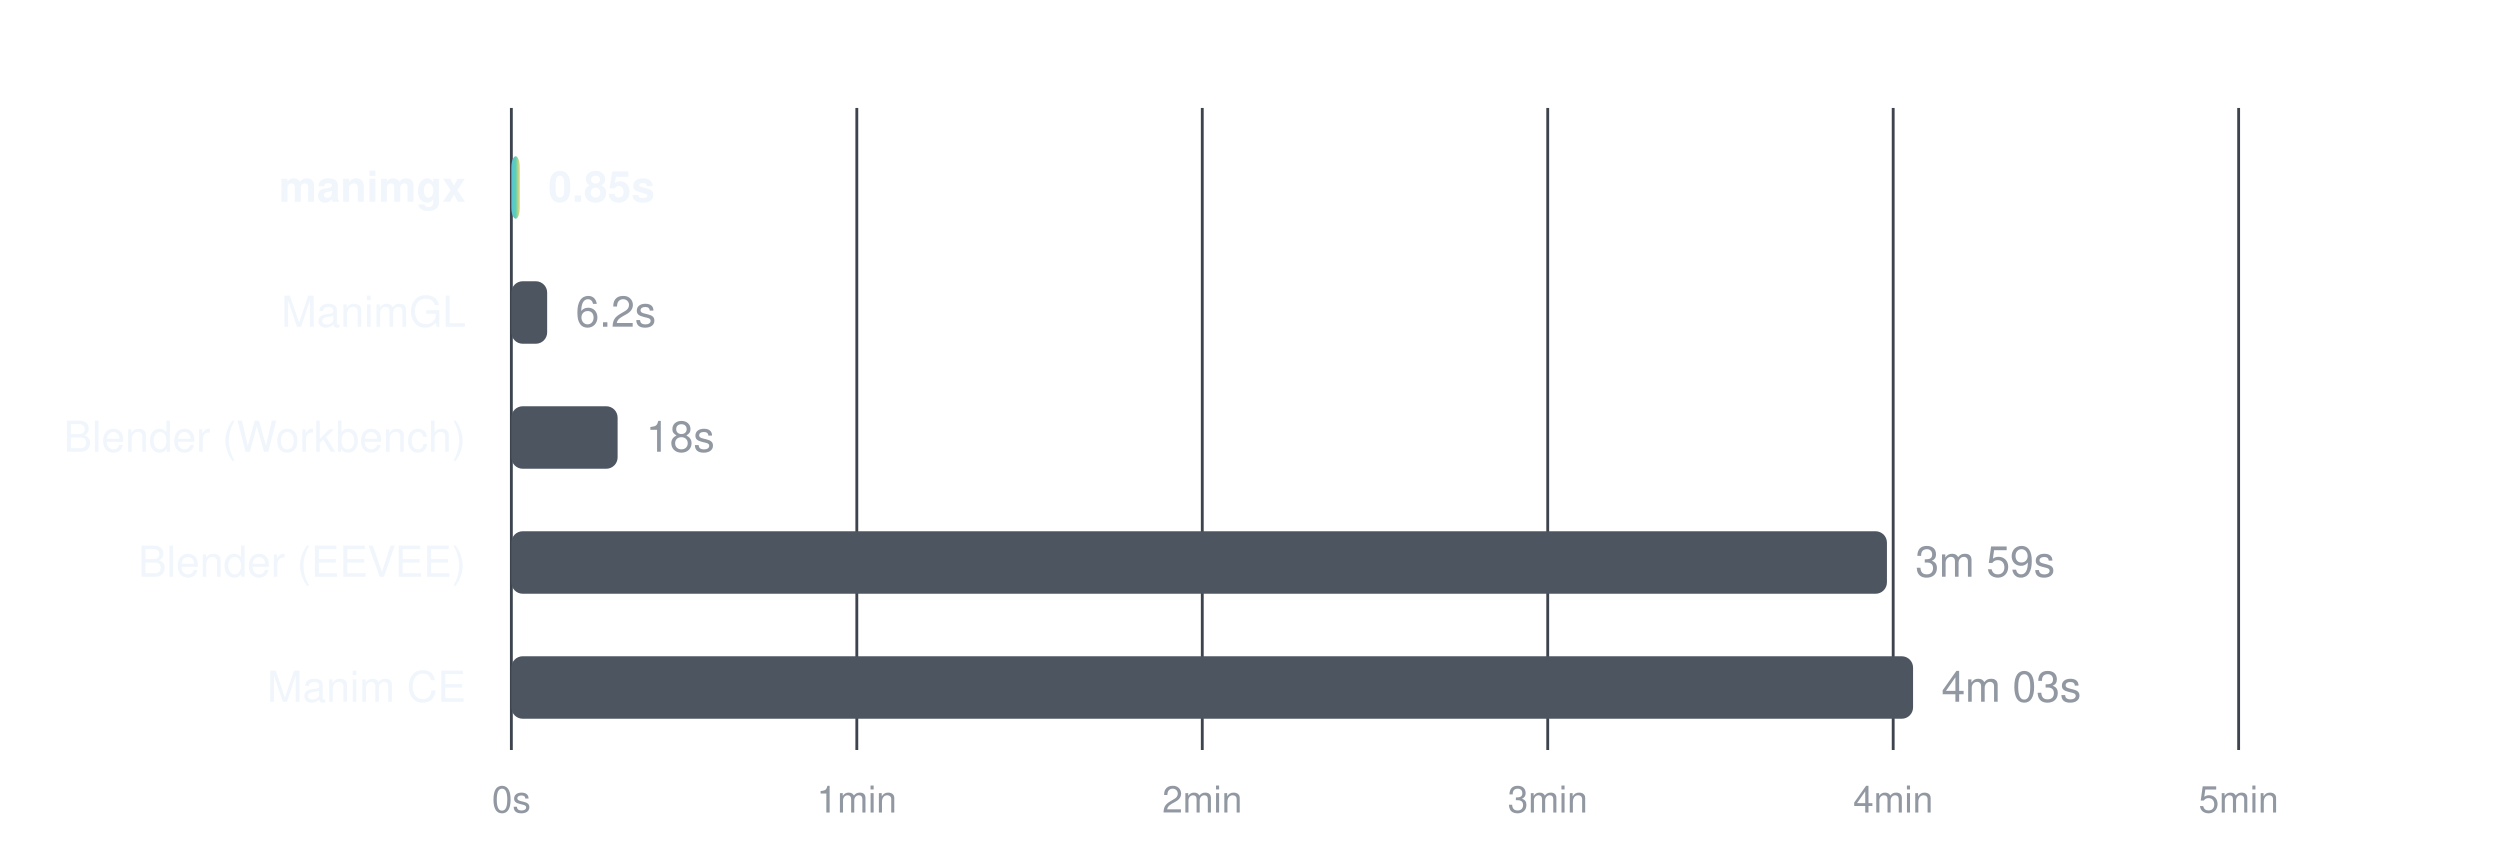
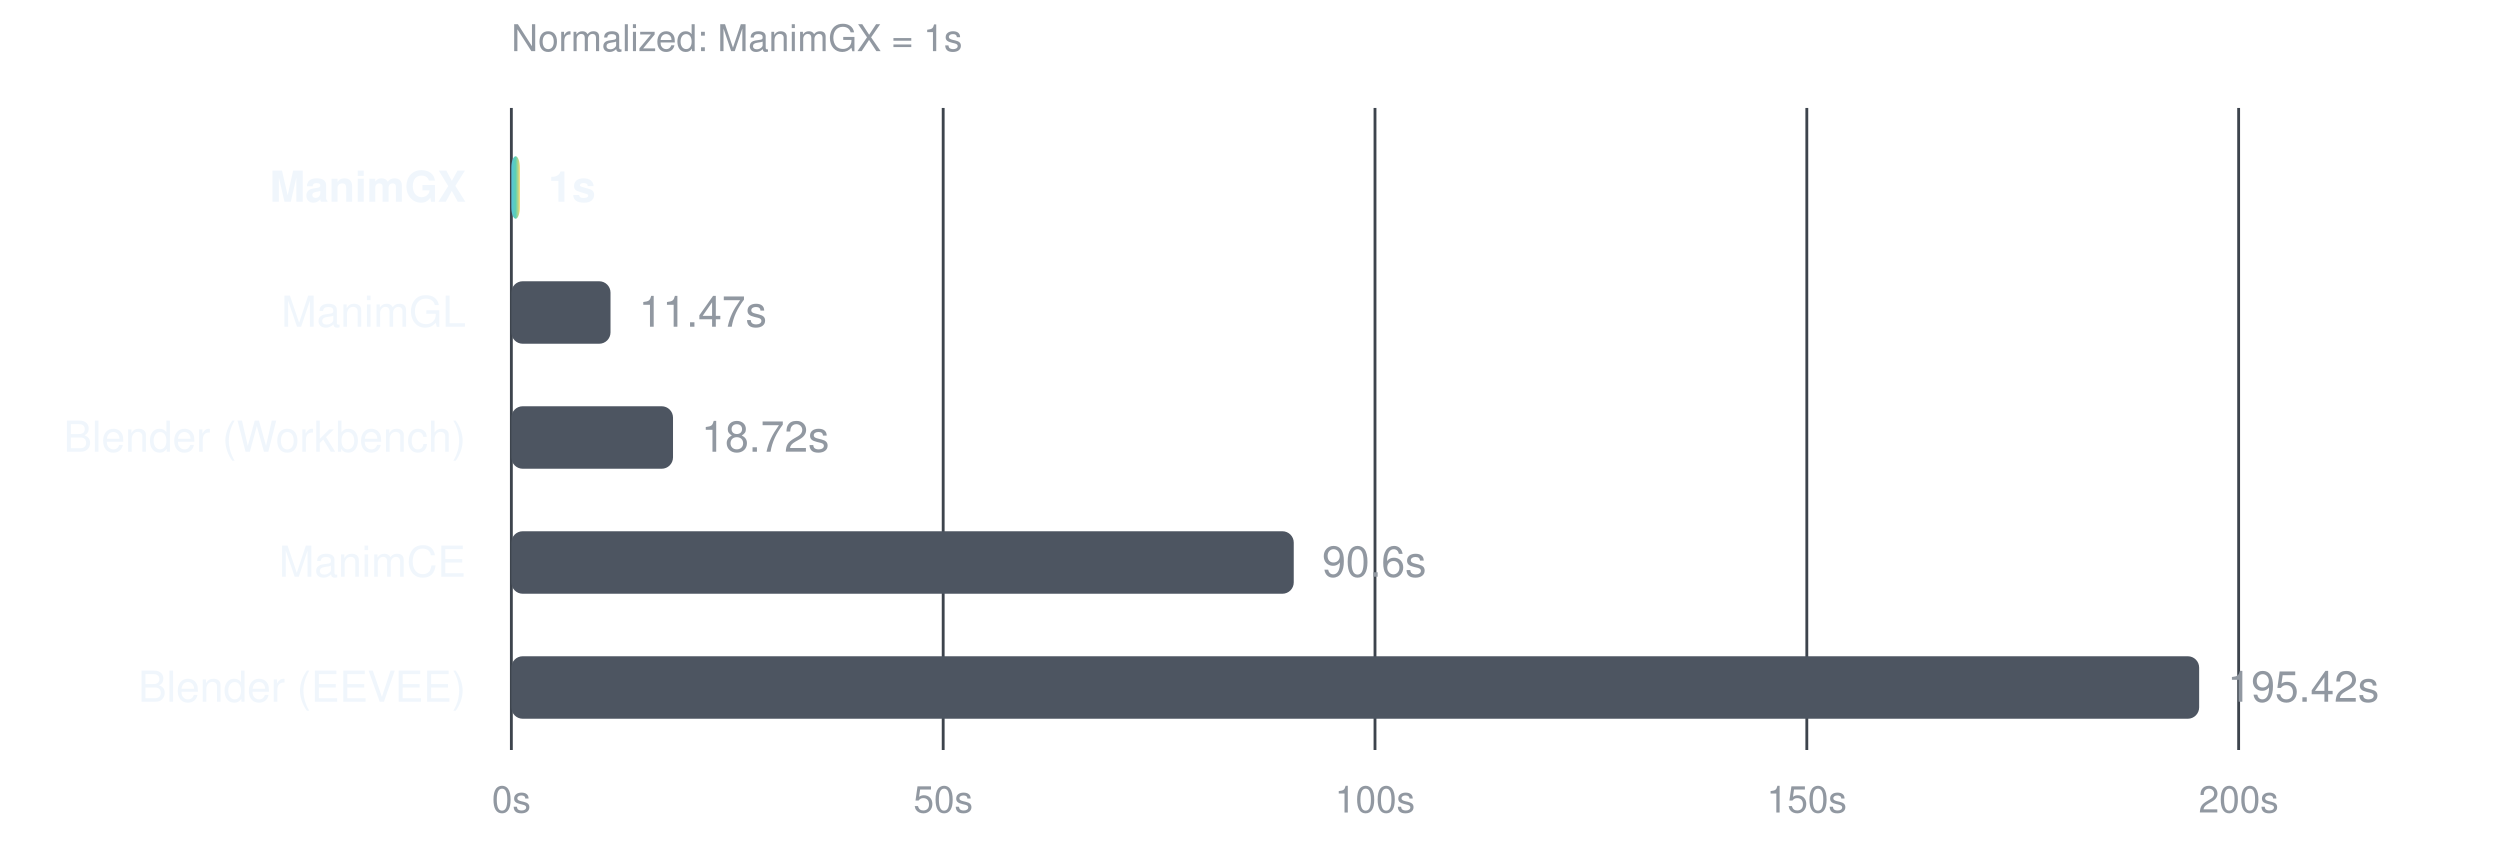
<svg xmlns="http://www.w3.org/2000/svg" width="880" height="298" viewBox="0 0 880 298" font-family="-apple-system, BlinkMacSystemFont, 'Segoe UI', Helvetica, Arial, sans-serif" font-size="15">
-   <style>.bar{transform-box:fill-box;transform-origin:0 50%;animation:13.950s linear infinite}.done{animation:13.950s step-end infinite}@media (prefers-reduced-motion:reduce){.bar,.done,.clock{animation:none}.clock{opacity:0}}@keyframes b0{0%{transform:scaleX(0)}0.358%{transform:scaleX(0.0588)}0.717%{transform:scaleX(0.1176)}1.075%{transform:scaleX(0.1765)}1.434%{transform:scaleX(0.2353)}1.792%{transform:scaleX(0.2941)}2.151%{transform:scaleX(0.3529)}2.509%{transform:scaleX(0.4118)}2.867%{transform:scaleX(0.4706)}3.226%{transform:scaleX(0.5294)}3.584%{transform:scaleX(0.5882)}3.943%{transform:scaleX(0.6471)}4.301%{transform:scaleX(0.7059)}4.659%{transform:scaleX(0.7647)}5.018%{transform:scaleX(0.8235)}5.376%{transform:scaleX(0.8824)}5.735%{transform:scaleX(0.9412)}6.093%{transform:scaleX(1)}6.093%{transform:scaleX(1)}97.133%{transform:scaleX(1)}100%{transform:scaleX(0)}}#b0{animation-name:b0}@keyframes t0{0%{opacity:0}6.093%{opacity:1}97.133%{opacity:0}}#t0{animation-name:t0}@keyframes b1{0%{transform:scaleX(0)}0.358%{transform:scaleX(0.0081)}0.717%{transform:scaleX(0.0161)}1.075%{transform:scaleX(0.0242)}1.434%{transform:scaleX(0.0322)}1.792%{transform:scaleX(0.0403)}2.151%{transform:scaleX(0.0483)}2.509%{transform:scaleX(0.0564)}2.867%{transform:scaleX(0.0644)}3.226%{transform:scaleX(0.0725)}3.584%{transform:scaleX(0.0805)}3.943%{transform:scaleX(0.0886)}4.301%{transform:scaleX(0.0966)}4.659%{transform:scaleX(0.1047)}5.018%{transform:scaleX(0.1127)}5.376%{transform:scaleX(0.1208)}5.735%{transform:scaleX(0.1288)}6.093%{transform:scaleX(0.1369)}6.452%{transform:scaleX(0.1449)}6.810%{transform:scaleX(0.153)}7.168%{transform:scaleX(0.161)}7.527%{transform:scaleX(0.1691)}7.885%{transform:scaleX(0.1771)}8.244%{transform:scaleX(0.1852)}8.602%{transform:scaleX(0.1932)}8.961%{transform:scaleX(0.2013)}9.319%{transform:scaleX(0.2093)}9.677%{transform:scaleX(0.2174)}10.036%{transform:scaleX(0.2254)}10.394%{transform:scaleX(0.2335)}10.753%{transform:scaleX(0.2415)}11.111%{transform:scaleX(0.2496)}11.470%{transform:scaleX(0.2576)}11.828%{transform:scaleX(0.2657)}12.186%{transform:scaleX(0.2738)}12.545%{transform:scaleX(0.2818)}12.903%{transform:scaleX(0.2899)}13.262%{transform:scaleX(0.2979)}13.620%{transform:scaleX(0.306)}13.978%{transform:scaleX(0.314)}14.337%{transform:scaleX(0.3221)}14.695%{transform:scaleX(0.3301)}15.054%{transform:scaleX(0.3534)}15.412%{transform:scaleX(0.3784)}15.771%{transform:scaleX(0.4051)}16.129%{transform:scaleX(0.4337)}16.487%{transform:scaleX(0.4644)}16.846%{transform:scaleX(0.4972)}17.204%{transform:scaleX(0.5323)}17.563%{transform:scaleX(0.5699)}17.921%{transform:scaleX(0.6101)}18.280%{transform:scaleX(0.6532)}18.638%{transform:scaleX(0.6993)}18.996%{transform:scaleX(0.7487)}19.355%{transform:scaleX(0.8016)}19.713%{transform:scaleX(0.8582)}20.072%{transform:scaleX(0.9188)}20.430%{transform:scaleX(0.9837)}20.516%{transform:scaleX(1)}97.133%{transform:scaleX(1)}100%{transform:scaleX(0)}}#b1{animation-name:b1}@keyframes t1{0%{opacity:0}20.516%{opacity:1}97.133%{opacity:0}}#t1{animation-name:t1}@keyframes b2{0%{transform:scaleX(0)}0.358%{transform:scaleX(0.0027)}0.717%{transform:scaleX(0.0054)}1.075%{transform:scaleX(0.0081)}1.434%{transform:scaleX(0.0108)}1.792%{transform:scaleX(0.0136)}2.151%{transform:scaleX(0.0163)}2.509%{transform:scaleX(0.019)}2.867%{transform:scaleX(0.0217)}3.226%{transform:scaleX(0.0244)}3.584%{transform:scaleX(0.0271)}3.943%{transform:scaleX(0.0298)}4.301%{transform:scaleX(0.0325)}4.659%{transform:scaleX(0.0352)}5.018%{transform:scaleX(0.0379)}5.376%{transform:scaleX(0.0407)}5.735%{transform:scaleX(0.0434)}6.093%{transform:scaleX(0.0461)}6.452%{transform:scaleX(0.0488)}6.810%{transform:scaleX(0.0515)}7.168%{transform:scaleX(0.0542)}7.527%{transform:scaleX(0.0569)}7.885%{transform:scaleX(0.0596)}8.244%{transform:scaleX(0.0623)}8.602%{transform:scaleX(0.065)}8.961%{transform:scaleX(0.0678)}9.319%{transform:scaleX(0.0705)}9.677%{transform:scaleX(0.0732)}10.036%{transform:scaleX(0.0759)}10.394%{transform:scaleX(0.0786)}10.753%{transform:scaleX(0.0813)}11.111%{transform:scaleX(0.084)}11.470%{transform:scaleX(0.0867)}11.828%{transform:scaleX(0.0894)}12.186%{transform:scaleX(0.0921)}12.545%{transform:scaleX(0.0949)}12.903%{transform:scaleX(0.0976)}13.262%{transform:scaleX(0.1003)}13.620%{transform:scaleX(0.103)}13.978%{transform:scaleX(0.1057)}14.337%{transform:scaleX(0.1084)}14.695%{transform:scaleX(0.1111)}15.054%{transform:scaleX(0.119)}15.412%{transform:scaleX(0.1274)}15.771%{transform:scaleX(0.1364)}16.129%{transform:scaleX(0.146)}16.487%{transform:scaleX(0.1563)}16.846%{transform:scaleX(0.1673)}17.204%{transform:scaleX(0.1792)}17.563%{transform:scaleX(0.1918)}17.921%{transform:scaleX(0.2054)}18.280%{transform:scaleX(0.2199)}18.638%{transform:scaleX(0.2354)}18.996%{transform:scaleX(0.252)}19.355%{transform:scaleX(0.2698)}19.713%{transform:scaleX(0.2889)}20.072%{transform:scaleX(0.3093)}20.430%{transform:scaleX(0.3311)}20.789%{transform:scaleX(0.3545)}21.147%{transform:scaleX(0.3795)}21.505%{transform:scaleX(0.4063)}21.864%{transform:scaleX(0.435)}22.222%{transform:scaleX(0.4658)}22.581%{transform:scaleX(0.4987)}22.939%{transform:scaleX(0.5339)}23.297%{transform:scaleX(0.5716)}23.656%{transform:scaleX(0.6119)}24.014%{transform:scaleX(0.6552)}24.373%{transform:scaleX(0.7014)}24.731%{transform:scaleX(0.751)}25.090%{transform:scaleX(0.804)}25.448%{transform:scaleX(0.8608)}25.806%{transform:scaleX(0.9216)}26.165%{transform:scaleX(0.9867)}26.235%{transform:scaleX(1)}97.133%{transform:scaleX(1)}100%{transform:scaleX(0)}}#b2{animation-name:b2}@keyframes t2{0%{opacity:0}26.235%{opacity:1}97.133%{opacity:0}}#t2{animation-name:t2}@keyframes b3{0%{transform:scaleX(0)}0.358%{transform:scaleX(0.0002)}0.717%{transform:scaleX(0.0004)}1.075%{transform:scaleX(0.0006)}1.434%{transform:scaleX(0.0008)}1.792%{transform:scaleX(0.001)}2.151%{transform:scaleX(0.0013)}2.509%{transform:scaleX(0.0015)}2.867%{transform:scaleX(0.0017)}3.226%{transform:scaleX(0.0019)}3.584%{transform:scaleX(0.0021)}3.943%{transform:scaleX(0.0023)}4.301%{transform:scaleX(0.0025)}4.659%{transform:scaleX(0.0027)}5.018%{transform:scaleX(0.0029)}5.376%{transform:scaleX(0.0031)}5.735%{transform:scaleX(0.0033)}6.093%{transform:scaleX(0.0036)}6.452%{transform:scaleX(0.0038)}6.810%{transform:scaleX(0.004)}7.168%{transform:scaleX(0.0042)}7.527%{transform:scaleX(0.0044)}7.885%{transform:scaleX(0.0046)}8.244%{transform:scaleX(0.0048)}8.602%{transform:scaleX(0.005)}8.961%{transform:scaleX(0.0052)}9.319%{transform:scaleX(0.0054)}9.677%{transform:scaleX(0.0057)}10.036%{transform:scaleX(0.0059)}10.394%{transform:scaleX(0.0061)}10.753%{transform:scaleX(0.0063)}11.111%{transform:scaleX(0.0065)}11.470%{transform:scaleX(0.0067)}11.828%{transform:scaleX(0.0069)}12.186%{transform:scaleX(0.0071)}12.545%{transform:scaleX(0.0073)}12.903%{transform:scaleX(0.0075)}13.262%{transform:scaleX(0.0077)}13.620%{transform:scaleX(0.008)}13.978%{transform:scaleX(0.0082)}14.337%{transform:scaleX(0.0084)}14.695%{transform:scaleX(0.0086)}15.054%{transform:scaleX(0.0092)}15.412%{transform:scaleX(0.0098)}15.771%{transform:scaleX(0.0105)}16.129%{transform:scaleX(0.0113)}16.487%{transform:scaleX(0.0121)}16.846%{transform:scaleX(0.0129)}17.204%{transform:scaleX(0.0138)}17.563%{transform:scaleX(0.0148)}17.921%{transform:scaleX(0.0159)}18.280%{transform:scaleX(0.017)}18.638%{transform:scaleX(0.0182)}18.996%{transform:scaleX(0.0195)}19.355%{transform:scaleX(0.0208)}19.713%{transform:scaleX(0.0223)}20.072%{transform:scaleX(0.0239)}20.430%{transform:scaleX(0.0256)}20.789%{transform:scaleX(0.0274)}21.147%{transform:scaleX(0.0293)}21.505%{transform:scaleX(0.0314)}21.864%{transform:scaleX(0.0336)}22.222%{transform:scaleX(0.036)}22.581%{transform:scaleX(0.0385)}22.939%{transform:scaleX(0.0412)}23.297%{transform:scaleX(0.0441)}23.656%{transform:scaleX(0.0473)}24.014%{transform:scaleX(0.0506)}24.373%{transform:scaleX(0.0542)}24.731%{transform:scaleX(0.058)}25.090%{transform:scaleX(0.0621)}25.448%{transform:scaleX(0.0665)}25.806%{transform:scaleX(0.0712)}26.165%{transform:scaleX(0.0762)}26.523%{transform:scaleX(0.0816)}26.882%{transform:scaleX(0.0873)}27.240%{transform:scaleX(0.0935)}27.599%{transform:scaleX(0.1001)}27.957%{transform:scaleX(0.1072)}28.315%{transform:scaleX(0.1148)}28.674%{transform:scaleX(0.1229)}29.032%{transform:scaleX(0.1315)}29.391%{transform:scaleX(0.1408)}29.749%{transform:scaleX(0.1508)}30.108%{transform:scaleX(0.1614)}30.466%{transform:scaleX(0.1728)}30.824%{transform:scaleX(0.185)}31.183%{transform:scaleX(0.1981)}31.541%{transform:scaleX(0.2121)}31.900%{transform:scaleX(0.2271)}32.258%{transform:scaleX(0.2431)}32.616%{transform:scaleX(0.2603)}32.975%{transform:scaleX(0.2787)}33.333%{transform:scaleX(0.2983)}33.692%{transform:scaleX(0.3194)}34.050%{transform:scaleX(0.342)}34.409%{transform:scaleX(0.3661)}34.767%{transform:scaleX(0.392)}35.125%{transform:scaleX(0.4197)}35.484%{transform:scaleX(0.4493)}35.842%{transform:scaleX(0.4811)}36.201%{transform:scaleX(0.515)}36.559%{transform:scaleX(0.5514)}36.918%{transform:scaleX(0.5903)}37.276%{transform:scaleX(0.632)}37.634%{transform:scaleX(0.6767)}37.993%{transform:scaleX(0.7245)}38.351%{transform:scaleX(0.7756)}38.710%{transform:scaleX(0.8304)}39.068%{transform:scaleX(0.8891)}39.427%{transform:scaleX(0.9519)}39.686%{transform:scaleX(1)}97.133%{transform:scaleX(1)}100%{transform:scaleX(0)}}#b3{animation-name:b3}@keyframes t3{0%{opacity:0}39.686%{opacity:1}97.133%{opacity:0}}#t3{animation-name:t3}@keyframes b4{0%{transform:scaleX(0)}0.358%{transform:scaleX(0.0002)}0.717%{transform:scaleX(0.0004)}1.075%{transform:scaleX(0.0006)}1.434%{transform:scaleX(0.0008)}1.792%{transform:scaleX(0.001)}2.151%{transform:scaleX(0.0012)}2.509%{transform:scaleX(0.0014)}2.867%{transform:scaleX(0.0016)}3.226%{transform:scaleX(0.0018)}3.584%{transform:scaleX(0.0021)}3.943%{transform:scaleX(0.0023)}4.301%{transform:scaleX(0.0025)}4.659%{transform:scaleX(0.0027)}5.018%{transform:scaleX(0.0029)}5.376%{transform:scaleX(0.0031)}5.735%{transform:scaleX(0.0033)}6.093%{transform:scaleX(0.0035)}6.452%{transform:scaleX(0.0037)}6.810%{transform:scaleX(0.0039)}7.168%{transform:scaleX(0.0041)}7.527%{transform:scaleX(0.0043)}7.885%{transform:scaleX(0.0045)}8.244%{transform:scaleX(0.0047)}8.602%{transform:scaleX(0.0049)}8.961%{transform:scaleX(0.0051)}9.319%{transform:scaleX(0.0053)}9.677%{transform:scaleX(0.0055)}10.036%{transform:scaleX(0.0058)}10.394%{transform:scaleX(0.006)}10.753%{transform:scaleX(0.0062)}11.111%{transform:scaleX(0.0064)}11.470%{transform:scaleX(0.0066)}11.828%{transform:scaleX(0.0068)}12.186%{transform:scaleX(0.007)}12.545%{transform:scaleX(0.0072)}12.903%{transform:scaleX(0.0074)}13.262%{transform:scaleX(0.0076)}13.620%{transform:scaleX(0.0078)}13.978%{transform:scaleX(0.008)}14.337%{transform:scaleX(0.0082)}14.695%{transform:scaleX(0.0084)}15.054%{transform:scaleX(0.009)}15.412%{transform:scaleX(0.0097)}15.771%{transform:scaleX(0.0103)}16.129%{transform:scaleX(0.0111)}16.487%{transform:scaleX(0.0118)}16.846%{transform:scaleX(0.0127)}17.204%{transform:scaleX(0.0136)}17.563%{transform:scaleX(0.0145)}17.921%{transform:scaleX(0.0156)}18.280%{transform:scaleX(0.0167)}18.638%{transform:scaleX(0.0178)}18.996%{transform:scaleX(0.0191)}19.355%{transform:scaleX(0.0204)}19.713%{transform:scaleX(0.0219)}20.072%{transform:scaleX(0.0234)}20.430%{transform:scaleX(0.0251)}20.789%{transform:scaleX(0.0269)}21.147%{transform:scaleX(0.0288)}21.505%{transform:scaleX(0.0308)}21.864%{transform:scaleX(0.033)}22.222%{transform:scaleX(0.0353)}22.581%{transform:scaleX(0.0378)}22.939%{transform:scaleX(0.0405)}23.297%{transform:scaleX(0.0433)}23.656%{transform:scaleX(0.0464)}24.014%{transform:scaleX(0.0497)}24.373%{transform:scaleX(0.0532)}24.731%{transform:scaleX(0.0569)}25.090%{transform:scaleX(0.0609)}25.448%{transform:scaleX(0.0652)}25.806%{transform:scaleX(0.0698)}26.165%{transform:scaleX(0.0748)}26.523%{transform:scaleX(0.0801)}26.882%{transform:scaleX(0.0857)}27.240%{transform:scaleX(0.0918)}27.599%{transform:scaleX(0.0982)}27.957%{transform:scaleX(0.1052)}28.315%{transform:scaleX(0.1126)}28.674%{transform:scaleX(0.1206)}29.032%{transform:scaleX(0.1291)}29.391%{transform:scaleX(0.1382)}29.749%{transform:scaleX(0.148)}30.108%{transform:scaleX(0.1584)}30.466%{transform:scaleX(0.1696)}30.824%{transform:scaleX(0.1816)}31.183%{transform:scaleX(0.1944)}31.541%{transform:scaleX(0.2081)}31.900%{transform:scaleX(0.2228)}32.258%{transform:scaleX(0.2386)}32.616%{transform:scaleX(0.2554)}32.975%{transform:scaleX(0.2734)}33.333%{transform:scaleX(0.2928)}33.692%{transform:scaleX(0.3134)}34.050%{transform:scaleX(0.3356)}34.409%{transform:scaleX(0.3593)}34.767%{transform:scaleX(0.3846)}35.125%{transform:scaleX(0.4118)}35.484%{transform:scaleX(0.4409)}35.842%{transform:scaleX(0.472)}36.201%{transform:scaleX(0.5054)}36.559%{transform:scaleX(0.5411)}36.918%{transform:scaleX(0.5793)}37.276%{transform:scaleX(0.6202)}37.634%{transform:scaleX(0.664)}37.993%{transform:scaleX(0.7109)}38.351%{transform:scaleX(0.7611)}38.710%{transform:scaleX(0.8149)}39.068%{transform:scaleX(0.8724)}39.427%{transform:scaleX(0.934)}39.785%{transform:scaleX(1)}97.133%{transform:scaleX(1)}100%{transform:scaleX(0)}}#b4{animation-name:b4}@keyframes t4{0%{opacity:0}39.785%{opacity:1}97.133%{opacity:0}}#t4{animation-name:t4}@keyframes c0{0%{opacity:0}0.000%{opacity:1}17.744%{opacity:0}}#c0{animation:c0 13.950s step-end infinite}@keyframes c1{0%{opacity:0}17.744%{opacity:1}21.385%{opacity:0}}#c1{animation:c1 13.950s step-end infinite}@keyframes c2{0%{opacity:0}21.385%{opacity:1}25.025%{opacity:0}}#c2{animation:c2 13.950s step-end infinite}@keyframes c3{0%{opacity:0}25.025%{opacity:1}29.838%{opacity:0}}#c3{animation:c3 13.950s step-end infinite}@keyframes c4{0%{opacity:0}29.838%{opacity:1}33.478%{opacity:0}}#c4{animation:c4 13.950s step-end infinite}@keyframes c5{0%{opacity:0}33.478%{opacity:1}37.118%{opacity:0}}#c5{animation:c5 13.950s step-end infinite}@keyframes c6{0%{opacity:0}37.118%{opacity:1}39.785%{opacity:0}}#c6{animation:c6 13.950s step-end infinite}</style>
+   <style>.bar{transform-box:fill-box;transform-origin:0 50%;animation:14.100s linear infinite}.done{animation:14.100s step-end infinite}@media (prefers-reduced-motion:reduce){.bar,.done,.clock{animation:none}.clock{opacity:0}}@keyframes b0{0%{transform:scaleX(0)}0.355%{transform:scaleX(0.05)}0.709%{transform:scaleX(0.1)}1.064%{transform:scaleX(0.15)}1.418%{transform:scaleX(0.2)}1.773%{transform:scaleX(0.25)}2.128%{transform:scaleX(0.3)}2.482%{transform:scaleX(0.35)}2.837%{transform:scaleX(0.4)}3.191%{transform:scaleX(0.45)}3.546%{transform:scaleX(0.5)}3.901%{transform:scaleX(0.55)}4.255%{transform:scaleX(0.6)}4.610%{transform:scaleX(0.65)}4.965%{transform:scaleX(0.7)}5.319%{transform:scaleX(0.75)}5.674%{transform:scaleX(0.8)}6.028%{transform:scaleX(0.85)}6.383%{transform:scaleX(0.9)}6.738%{transform:scaleX(0.95)}7.092%{transform:scaleX(1)}7.092%{transform:scaleX(1)}97.163%{transform:scaleX(1)}100%{transform:scaleX(0)}}#b0{animation-name:b0}@keyframes t0{0%{opacity:0}7.092%{opacity:1}97.163%{opacity:0}}#t0{animation-name:t0}@keyframes b1{0%{transform:scaleX(0)}0.355%{transform:scaleX(0.0044)}0.709%{transform:scaleX(0.0087)}1.064%{transform:scaleX(0.0131)}1.418%{transform:scaleX(0.0174)}1.773%{transform:scaleX(0.0218)}2.128%{transform:scaleX(0.0262)}2.482%{transform:scaleX(0.0305)}2.837%{transform:scaleX(0.0349)}3.191%{transform:scaleX(0.0392)}3.546%{transform:scaleX(0.0436)}3.901%{transform:scaleX(0.048)}4.255%{transform:scaleX(0.0523)}4.610%{transform:scaleX(0.0567)}4.965%{transform:scaleX(0.0611)}5.319%{transform:scaleX(0.0654)}5.674%{transform:scaleX(0.0698)}6.028%{transform:scaleX(0.0741)}6.383%{transform:scaleX(0.0785)}6.738%{transform:scaleX(0.0829)}7.092%{transform:scaleX(0.0872)}7.447%{transform:scaleX(0.0916)}7.801%{transform:scaleX(0.0959)}8.156%{transform:scaleX(0.1003)}8.511%{transform:scaleX(0.1047)}8.865%{transform:scaleX(0.109)}9.220%{transform:scaleX(0.1134)}9.574%{transform:scaleX(0.1177)}9.929%{transform:scaleX(0.1221)}10.284%{transform:scaleX(0.1265)}10.638%{transform:scaleX(0.1308)}10.993%{transform:scaleX(0.1352)}11.348%{transform:scaleX(0.1396)}11.702%{transform:scaleX(0.1439)}12.057%{transform:scaleX(0.1483)}12.411%{transform:scaleX(0.1526)}12.766%{transform:scaleX(0.157)}13.121%{transform:scaleX(0.1614)}13.475%{transform:scaleX(0.1657)}13.830%{transform:scaleX(0.1701)}14.184%{transform:scaleX(0.1744)}14.539%{transform:scaleX(0.1788)}14.894%{transform:scaleX(0.1832)}15.248%{transform:scaleX(0.1875)}15.603%{transform:scaleX(0.1919)}15.957%{transform:scaleX(0.2046)}16.312%{transform:scaleX(0.2181)}16.667%{transform:scaleX(0.2326)}17.021%{transform:scaleX(0.248)}17.376%{transform:scaleX(0.2644)}17.730%{transform:scaleX(0.2819)}18.085%{transform:scaleX(0.3005)}18.440%{transform:scaleX(0.3204)}18.794%{transform:scaleX(0.3416)}19.149%{transform:scaleX(0.3643)}19.504%{transform:scaleX(0.3884)}19.858%{transform:scaleX(0.4141)}20.213%{transform:scaleX(0.4415)}20.567%{transform:scaleX(0.4707)}20.922%{transform:scaleX(0.5019)}21.277%{transform:scaleX(0.5351)}21.631%{transform:scaleX(0.5705)}21.986%{transform:scaleX(0.6083)}22.340%{transform:scaleX(0.6485)}22.695%{transform:scaleX(0.6915)}23.050%{transform:scaleX(0.7372)}23.404%{transform:scaleX(0.786)}23.759%{transform:scaleX(0.8381)}24.113%{transform:scaleX(0.8935)}24.468%{transform:scaleX(0.9527)}24.736%{transform:scaleX(1)}97.163%{transform:scaleX(1)}100%{transform:scaleX(0)}}#b1{animation-name:b1}@keyframes t1{0%{opacity:0}24.736%{opacity:1}97.163%{opacity:0}}#t1{animation-name:t1}@keyframes b2{0%{transform:scaleX(0)}0.355%{transform:scaleX(0.0027)}0.709%{transform:scaleX(0.0053)}1.064%{transform:scaleX(0.008)}1.418%{transform:scaleX(0.0107)}1.773%{transform:scaleX(0.0134)}2.128%{transform:scaleX(0.016)}2.482%{transform:scaleX(0.0187)}2.837%{transform:scaleX(0.0214)}3.191%{transform:scaleX(0.024)}3.546%{transform:scaleX(0.0267)}3.901%{transform:scaleX(0.0294)}4.255%{transform:scaleX(0.0321)}4.610%{transform:scaleX(0.0347)}4.965%{transform:scaleX(0.0374)}5.319%{transform:scaleX(0.0401)}5.674%{transform:scaleX(0.0427)}6.028%{transform:scaleX(0.0454)}6.383%{transform:scaleX(0.0481)}6.738%{transform:scaleX(0.0507)}7.092%{transform:scaleX(0.0534)}7.447%{transform:scaleX(0.0561)}7.801%{transform:scaleX(0.0588)}8.156%{transform:scaleX(0.0614)}8.511%{transform:scaleX(0.0641)}8.865%{transform:scaleX(0.0668)}9.220%{transform:scaleX(0.0694)}9.574%{transform:scaleX(0.0721)}9.929%{transform:scaleX(0.0748)}10.284%{transform:scaleX(0.0775)}10.638%{transform:scaleX(0.0801)}10.993%{transform:scaleX(0.0828)}11.348%{transform:scaleX(0.0855)}11.702%{transform:scaleX(0.0881)}12.057%{transform:scaleX(0.0908)}12.411%{transform:scaleX(0.0935)}12.766%{transform:scaleX(0.0962)}13.121%{transform:scaleX(0.0988)}13.475%{transform:scaleX(0.1015)}13.830%{transform:scaleX(0.1042)}14.184%{transform:scaleX(0.1068)}14.539%{transform:scaleX(0.1095)}14.894%{transform:scaleX(0.1122)}15.248%{transform:scaleX(0.1148)}15.603%{transform:scaleX(0.1175)}15.957%{transform:scaleX(0.1253)}16.312%{transform:scaleX(0.1336)}16.667%{transform:scaleX(0.1424)}17.021%{transform:scaleX(0.1519)}17.376%{transform:scaleX(0.1619)}17.730%{transform:scaleX(0.1726)}18.085%{transform:scaleX(0.1841)}18.440%{transform:scaleX(0.1962)}18.794%{transform:scaleX(0.2092)}19.149%{transform:scaleX(0.2231)}19.504%{transform:scaleX(0.2379)}19.858%{transform:scaleX(0.2536)}20.213%{transform:scaleX(0.2704)}20.567%{transform:scaleX(0.2883)}20.922%{transform:scaleX(0.3074)}21.277%{transform:scaleX(0.3277)}21.631%{transform:scaleX(0.3494)}21.986%{transform:scaleX(0.3725)}22.340%{transform:scaleX(0.3972)}22.695%{transform:scaleX(0.4235)}23.050%{transform:scaleX(0.4515)}23.404%{transform:scaleX(0.4814)}23.759%{transform:scaleX(0.5133)}24.113%{transform:scaleX(0.5472)}24.468%{transform:scaleX(0.5835)}24.823%{transform:scaleX(0.6221)}25.177%{transform:scaleX(0.6633)}25.532%{transform:scaleX(0.7072)}25.887%{transform:scaleX(0.754)}26.241%{transform:scaleX(0.8039)}26.596%{transform:scaleX(0.8571)}26.950%{transform:scaleX(0.9139)}27.305%{transform:scaleX(0.9743)}27.449%{transform:scaleX(1)}97.163%{transform:scaleX(1)}100%{transform:scaleX(0)}}#b2{animation-name:b2}@keyframes t2{0%{opacity:0}27.449%{opacity:1}97.163%{opacity:0}}#t2{animation-name:t2}@keyframes b3{0%{transform:scaleX(0)}0.355%{transform:scaleX(0.0006)}0.709%{transform:scaleX(0.0011)}1.064%{transform:scaleX(0.0017)}1.418%{transform:scaleX(0.0022)}1.773%{transform:scaleX(0.0028)}2.128%{transform:scaleX(0.0033)}2.482%{transform:scaleX(0.0039)}2.837%{transform:scaleX(0.0044)}3.191%{transform:scaleX(0.005)}3.546%{transform:scaleX(0.0055)}3.901%{transform:scaleX(0.0061)}4.255%{transform:scaleX(0.0066)}4.610%{transform:scaleX(0.0072)}4.965%{transform:scaleX(0.0077)}5.319%{transform:scaleX(0.0083)}5.674%{transform:scaleX(0.0088)}6.028%{transform:scaleX(0.0094)}6.383%{transform:scaleX(0.0099)}6.738%{transform:scaleX(0.0105)}7.092%{transform:scaleX(0.011)}7.447%{transform:scaleX(0.0116)}7.801%{transform:scaleX(0.0121)}8.156%{transform:scaleX(0.0127)}8.511%{transform:scaleX(0.0132)}8.865%{transform:scaleX(0.0138)}9.220%{transform:scaleX(0.0143)}9.574%{transform:scaleX(0.0149)}9.929%{transform:scaleX(0.0155)}10.284%{transform:scaleX(0.016)}10.638%{transform:scaleX(0.0166)}10.993%{transform:scaleX(0.0171)}11.348%{transform:scaleX(0.0177)}11.702%{transform:scaleX(0.0182)}12.057%{transform:scaleX(0.0188)}12.411%{transform:scaleX(0.0193)}12.766%{transform:scaleX(0.0199)}13.121%{transform:scaleX(0.0204)}13.475%{transform:scaleX(0.021)}13.830%{transform:scaleX(0.0215)}14.184%{transform:scaleX(0.0221)}14.539%{transform:scaleX(0.0226)}14.894%{transform:scaleX(0.0232)}15.248%{transform:scaleX(0.0237)}15.603%{transform:scaleX(0.0243)}15.957%{transform:scaleX(0.0259)}16.312%{transform:scaleX(0.0276)}16.667%{transform:scaleX(0.0294)}17.021%{transform:scaleX(0.0314)}17.376%{transform:scaleX(0.0335)}17.730%{transform:scaleX(0.0357)}18.085%{transform:scaleX(0.038)}18.440%{transform:scaleX(0.0405)}18.794%{transform:scaleX(0.0432)}19.149%{transform:scaleX(0.0461)}19.504%{transform:scaleX(0.0491)}19.858%{transform:scaleX(0.0524)}20.213%{transform:scaleX(0.0559)}20.567%{transform:scaleX(0.0596)}20.922%{transform:scaleX(0.0635)}21.277%{transform:scaleX(0.0677)}21.631%{transform:scaleX(0.0722)}21.986%{transform:scaleX(0.077)}22.340%{transform:scaleX(0.0821)}22.695%{transform:scaleX(0.0875)}23.050%{transform:scaleX(0.0933)}23.404%{transform:scaleX(0.0995)}23.759%{transform:scaleX(0.1061)}24.113%{transform:scaleX(0.1131)}24.468%{transform:scaleX(0.1206)}24.823%{transform:scaleX(0.1285)}25.177%{transform:scaleX(0.137)}25.532%{transform:scaleX(0.1461)}25.887%{transform:scaleX(0.1558)}26.241%{transform:scaleX(0.1661)}26.596%{transform:scaleX(0.1771)}26.950%{transform:scaleX(0.1888)}27.305%{transform:scaleX(0.2013)}27.660%{transform:scaleX(0.2146)}28.014%{transform:scaleX(0.2289)}28.369%{transform:scaleX(0.244)}28.723%{transform:scaleX(0.2602)}29.078%{transform:scaleX(0.2774)}29.433%{transform:scaleX(0.2957)}29.787%{transform:scaleX(0.3153)}30.142%{transform:scaleX(0.3362)}30.496%{transform:scaleX(0.3584)}30.851%{transform:scaleX(0.3822)}31.206%{transform:scaleX(0.4075)}31.560%{transform:scaleX(0.4344)}31.915%{transform:scaleX(0.4632)}32.270%{transform:scaleX(0.4938)}32.624%{transform:scaleX(0.5265)}32.979%{transform:scaleX(0.5614)}33.333%{transform:scaleX(0.5986)}33.688%{transform:scaleX(0.6382)}34.043%{transform:scaleX(0.6804)}34.397%{transform:scaleX(0.7255)}34.752%{transform:scaleX(0.7735)}35.106%{transform:scaleX(0.8247)}35.461%{transform:scaleX(0.8793)}35.816%{transform:scaleX(0.9375)}36.170%{transform:scaleX(0.9995)}36.173%{transform:scaleX(1)}97.163%{transform:scaleX(1)}100%{transform:scaleX(0)}}#b3{animation-name:b3}@keyframes t3{0%{opacity:0}36.173%{opacity:1}97.163%{opacity:0}}#t3{animation-name:t3}@keyframes b4{0%{transform:scaleX(0)}0.355%{transform:scaleX(0.0003)}0.709%{transform:scaleX(0.0005)}1.064%{transform:scaleX(0.0008)}1.418%{transform:scaleX(0.001)}1.773%{transform:scaleX(0.0013)}2.128%{transform:scaleX(0.0015)}2.482%{transform:scaleX(0.0018)}2.837%{transform:scaleX(0.002)}3.191%{transform:scaleX(0.0023)}3.546%{transform:scaleX(0.0026)}3.901%{transform:scaleX(0.0028)}4.255%{transform:scaleX(0.0031)}4.610%{transform:scaleX(0.0033)}4.965%{transform:scaleX(0.0036)}5.319%{transform:scaleX(0.0038)}5.674%{transform:scaleX(0.0041)}6.028%{transform:scaleX(0.0043)}6.383%{transform:scaleX(0.0046)}6.738%{transform:scaleX(0.0049)}7.092%{transform:scaleX(0.0051)}7.447%{transform:scaleX(0.0054)}7.801%{transform:scaleX(0.0056)}8.156%{transform:scaleX(0.0059)}8.511%{transform:scaleX(0.0061)}8.865%{transform:scaleX(0.0064)}9.220%{transform:scaleX(0.0067)}9.574%{transform:scaleX(0.0069)}9.929%{transform:scaleX(0.0072)}10.284%{transform:scaleX(0.0074)}10.638%{transform:scaleX(0.0077)}10.993%{transform:scaleX(0.0079)}11.348%{transform:scaleX(0.0082)}11.702%{transform:scaleX(0.0084)}12.057%{transform:scaleX(0.0087)}12.411%{transform:scaleX(0.009)}12.766%{transform:scaleX(0.0092)}13.121%{transform:scaleX(0.0095)}13.475%{transform:scaleX(0.0097)}13.830%{transform:scaleX(0.01)}14.184%{transform:scaleX(0.0102)}14.539%{transform:scaleX(0.0105)}14.894%{transform:scaleX(0.0107)}15.248%{transform:scaleX(0.011)}15.603%{transform:scaleX(0.0113)}15.957%{transform:scaleX(0.012)}16.312%{transform:scaleX(0.0128)}16.667%{transform:scaleX(0.0136)}17.021%{transform:scaleX(0.0145)}17.376%{transform:scaleX(0.0155)}17.730%{transform:scaleX(0.0165)}18.085%{transform:scaleX(0.0176)}18.440%{transform:scaleX(0.0188)}18.794%{transform:scaleX(0.02)}19.149%{transform:scaleX(0.0214)}19.504%{transform:scaleX(0.0228)}19.858%{transform:scaleX(0.0243)}20.213%{transform:scaleX(0.0259)}20.567%{transform:scaleX(0.0276)}20.922%{transform:scaleX(0.0294)}21.277%{transform:scaleX(0.0314)}21.631%{transform:scaleX(0.0335)}21.986%{transform:scaleX(0.0357)}22.340%{transform:scaleX(0.038)}22.695%{transform:scaleX(0.0406)}23.050%{transform:scaleX(0.0433)}23.404%{transform:scaleX(0.0461)}23.759%{transform:scaleX(0.0492)}24.113%{transform:scaleX(0.0524)}24.468%{transform:scaleX(0.0559)}24.823%{transform:scaleX(0.0596)}25.177%{transform:scaleX(0.0635)}25.532%{transform:scaleX(0.0677)}25.887%{transform:scaleX(0.0722)}26.241%{transform:scaleX(0.077)}26.596%{transform:scaleX(0.0821)}26.950%{transform:scaleX(0.0875)}27.305%{transform:scaleX(0.0933)}27.660%{transform:scaleX(0.0995)}28.014%{transform:scaleX(0.1061)}28.369%{transform:scaleX(0.1131)}28.723%{transform:scaleX(0.1206)}29.078%{transform:scaleX(0.1286)}29.433%{transform:scaleX(0.1371)}29.787%{transform:scaleX(0.1462)}30.142%{transform:scaleX(0.1559)}30.496%{transform:scaleX(0.1662)}30.851%{transform:scaleX(0.1772)}31.206%{transform:scaleX(0.1889)}31.560%{transform:scaleX(0.2014)}31.915%{transform:scaleX(0.2147)}32.270%{transform:scaleX(0.229)}32.624%{transform:scaleX(0.2441)}32.979%{transform:scaleX(0.2603)}33.333%{transform:scaleX(0.2775)}33.688%{transform:scaleX(0.2959)}34.043%{transform:scaleX(0.3155)}34.397%{transform:scaleX(0.3363)}34.752%{transform:scaleX(0.3586)}35.106%{transform:scaleX(0.3823)}35.461%{transform:scaleX(0.4077)}35.816%{transform:scaleX(0.4346)}36.170%{transform:scaleX(0.4634)}36.525%{transform:scaleX(0.4941)}36.879%{transform:scaleX(0.5268)}37.234%{transform:scaleX(0.5617)}37.589%{transform:scaleX(0.5988)}37.943%{transform:scaleX(0.6385)}38.298%{transform:scaleX(0.6807)}38.652%{transform:scaleX(0.7258)}39.007%{transform:scaleX(0.7738)}39.362%{transform:scaleX(0.8251)}39.716%{transform:scaleX(0.8797)}40.071%{transform:scaleX(0.9379)}40.426%{transform:scaleX(1)}40.426%{transform:scaleX(1)}97.163%{transform:scaleX(1)}100%{transform:scaleX(0)}}#b4{animation-name:b4}@keyframes t4{0%{opacity:0}40.426%{opacity:1}97.163%{opacity:0}}#t4{animation-name:t4}@keyframes c0{0%{opacity:0}0.000%{opacity:1}18.771%{opacity:0}}#c0{animation:c0 14.100s step-end infinite}@keyframes c1{0%{opacity:0}18.771%{opacity:1}22.606%{opacity:0}}#c1{animation:c1 14.100s step-end infinite}@keyframes c2{0%{opacity:0}22.606%{opacity:1}26.441%{opacity:0}}#c2{animation:c2 14.100s step-end infinite}@keyframes c3{0%{opacity:0}26.441%{opacity:1}31.510%{opacity:0}}#c3{animation:c3 14.100s step-end infinite}@keyframes c4{0%{opacity:0}31.510%{opacity:1}35.345%{opacity:0}}#c4{animation:c4 14.100s step-end infinite}@keyframes c5{0%{opacity:0}35.345%{opacity:1}39.180%{opacity:0}}#c5{animation:c5 14.100s step-end infinite}@keyframes c6{0%{opacity:0}39.180%{opacity:1}40.426%{opacity:0}}#c6{animation:c6 14.100s step-end infinite}</style>
  <defs>
    <linearGradient id="manimgx" x1="0" x2="1">
      <stop offset="0" stop-color="#58c4dd" />
      <stop offset="0.5" stop-color="#5cd0b3" />
      <stop offset="1" stop-color="#f7d96f" />
    </linearGradient>
  </defs>
+   <text x="180" y="18" fill="#9198a1" font-size="13">Normalized: ManimGX = 1s</text>
  <line x1="180.0" y1="38" x2="180.0" y2="264" stroke="#3d444d" stroke-width="1" />
  <text x="180.0" y="286" fill="#9198a1" font-size="13" text-anchor="middle">0s</text>
-   <line x1="301.6" y1="38" x2="301.6" y2="264" stroke="#3d444d" stroke-width="1" />
-   <text x="301.6" y="286" fill="#9198a1" font-size="13" text-anchor="middle">1min</text>
-   <line x1="423.2" y1="38" x2="423.2" y2="264" stroke="#3d444d" stroke-width="1" />
-   <text x="423.2" y="286" fill="#9198a1" font-size="13" text-anchor="middle">2min</text>
-   <line x1="544.8" y1="38" x2="544.8" y2="264" stroke="#3d444d" stroke-width="1" />
-   <text x="544.8" y="286" fill="#9198a1" font-size="13" text-anchor="middle">3min</text>
-   <line x1="666.4" y1="38" x2="666.4" y2="264" stroke="#3d444d" stroke-width="1" />
-   <text x="666.4" y="286" fill="#9198a1" font-size="13" text-anchor="middle">4min</text>
+   <line x1="332.0" y1="38" x2="332.0" y2="264" stroke="#3d444d" stroke-width="1" />
+   <text x="332.0" y="286" fill="#9198a1" font-size="13" text-anchor="middle">50s</text>
+   <line x1="484.0" y1="38" x2="484.0" y2="264" stroke="#3d444d" stroke-width="1" />
+   <text x="484.0" y="286" fill="#9198a1" font-size="13" text-anchor="middle">100s</text>
+   <line x1="636.0" y1="38" x2="636.0" y2="264" stroke="#3d444d" stroke-width="1" />
+   <text x="636.0" y="286" fill="#9198a1" font-size="13" text-anchor="middle">150s</text>
  <line x1="788.0" y1="38" x2="788.0" y2="264" stroke="#3d444d" stroke-width="1" />
-   <text x="788.0" y="286" fill="#9198a1" font-size="13" text-anchor="middle">5min</text>
-   <text x="164" y="71.0" fill="#f0f6fc" text-anchor="end" font-weight="700">manimgx</text>
+   <text x="788.0" y="286" fill="#9198a1" font-size="13" text-anchor="middle">200s</text>
+   <text x="164" y="71.0" fill="#f0f6fc" text-anchor="end" font-weight="700">ManimGX</text>
  <rect id="b0" class="bar" x="180" y="55.0" width="3.0" height="22" rx="4" fill="url(#manimgx)" />
-   <text id="t0" class="done" x="193.0" y="71.0" fill="#f0f6fc" font-weight="700">0.85s</text>
+   <text id="t0" class="done" x="193.0" y="71.0" fill="#f0f6fc" font-weight="700">1s</text>
  <text x="164" y="115.0" fill="#f0f6fc" text-anchor="end">ManimGL</text>
-   <rect id="b1" class="bar" x="180" y="99.0" width="12.6" height="22" rx="4" fill="#4d5561" />
-   <text id="t1" class="done" x="202.6" y="115.0" fill="#9198a1">6.2s</text>
+   <rect id="b1" class="bar" x="180" y="99.0" width="34.9" height="22" rx="4" fill="#4d5561" />
+   <text id="t1" class="done" x="224.9" y="115.0" fill="#9198a1">11.47s</text>
  <text x="164" y="159.0" fill="#f0f6fc" text-anchor="end">Blender (Workbench)</text>
-   <rect id="b2" class="bar" x="180" y="143.0" width="37.4" height="22" rx="4" fill="#4d5561" />
-   <text id="t2" class="done" x="227.4" y="159.0" fill="#9198a1">18s</text>
-   <text x="164" y="203.0" fill="#f0f6fc" text-anchor="end">Blender (EEVEE)</text>
-   <rect id="b3" class="bar" x="180" y="187.0" width="484.2" height="22" rx="4" fill="#4d5561" />
-   <text id="t3" class="done" x="674.2" y="203.0" fill="#9198a1">3m 59s</text>
-   <text x="164" y="247.0" fill="#f0f6fc" text-anchor="end">Manim CE</text>
-   <rect id="b4" class="bar" x="180" y="231.0" width="493.4" height="22" rx="4" fill="#4d5561" />
-   <text id="t4" class="done" x="683.4" y="247.0" fill="#9198a1">4m 03s</text>
-   <text id="c0" class="clock" x="868" y="18" opacity="0" fill="#9198a1" font-size="13" text-anchor="end">real time</text>
+   <rect id="b2" class="bar" x="180" y="143.0" width="56.9" height="22" rx="4" fill="#4d5561" />
+   <text id="t2" class="done" x="246.9" y="159.0" fill="#9198a1">18.72s</text>
+   <text x="164" y="203.0" fill="#f0f6fc" text-anchor="end">ManimCE</text>
+   <rect id="b3" class="bar" x="180" y="187.0" width="275.4" height="22" rx="4" fill="#4d5561" />
+   <text id="t3" class="done" x="465.4" y="203.0" fill="#9198a1">90.6s</text>
+   <text x="164" y="247.0" fill="#f0f6fc" text-anchor="end">Blender (EEVEE)</text>
+   <rect id="b4" class="bar" x="180" y="231.0" width="594.1" height="22" rx="4" fill="#4d5561" />
+   <text id="t4" class="done" x="784.1" y="247.0" fill="#9198a1">195.42s</text>
+   <text id="c0" class="clock" x="868" y="18" opacity="0" fill="#9198a1" font-size="13" text-anchor="end" />
  <text id="c1" class="clock" x="868" y="18" opacity="0" fill="#9198a1" font-size="13" text-anchor="end">fast-forward ×5</text>
  <text id="c2" class="clock" x="868" y="18" opacity="0" fill="#9198a1" font-size="13" text-anchor="end">fast-forward ×10</text>
  <text id="c3" class="clock" x="868" y="18" opacity="0" fill="#9198a1" font-size="13" text-anchor="end">fast-forward ×20</text>
  <text id="c4" class="clock" x="868" y="18" opacity="0" fill="#9198a1" font-size="13" text-anchor="end">fast-forward ×50</text>
  <text id="c5" class="clock" x="868" y="18" opacity="0" fill="#9198a1" font-size="13" text-anchor="end">fast-forward ×100</text>
  <text id="c6" class="clock" x="868" y="18" opacity="0" fill="#9198a1" font-size="13" text-anchor="end">fast-forward ×200</text>
</svg>
